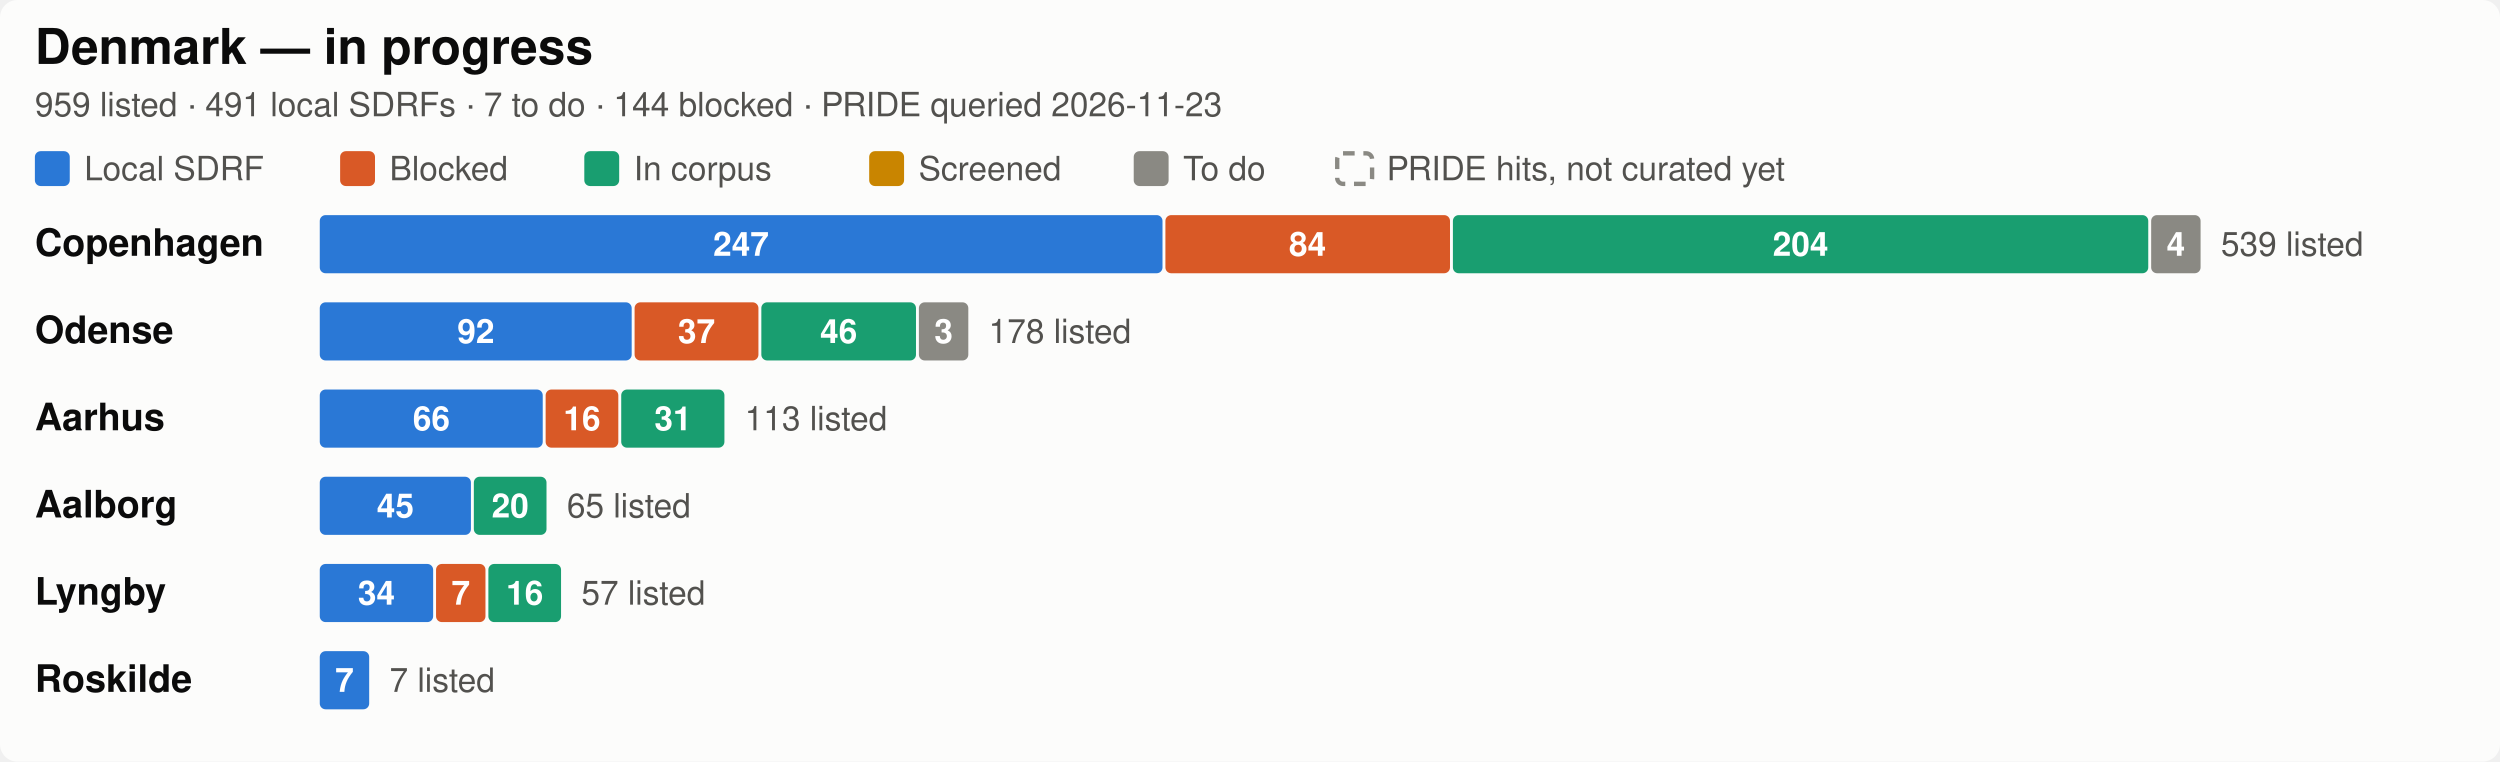
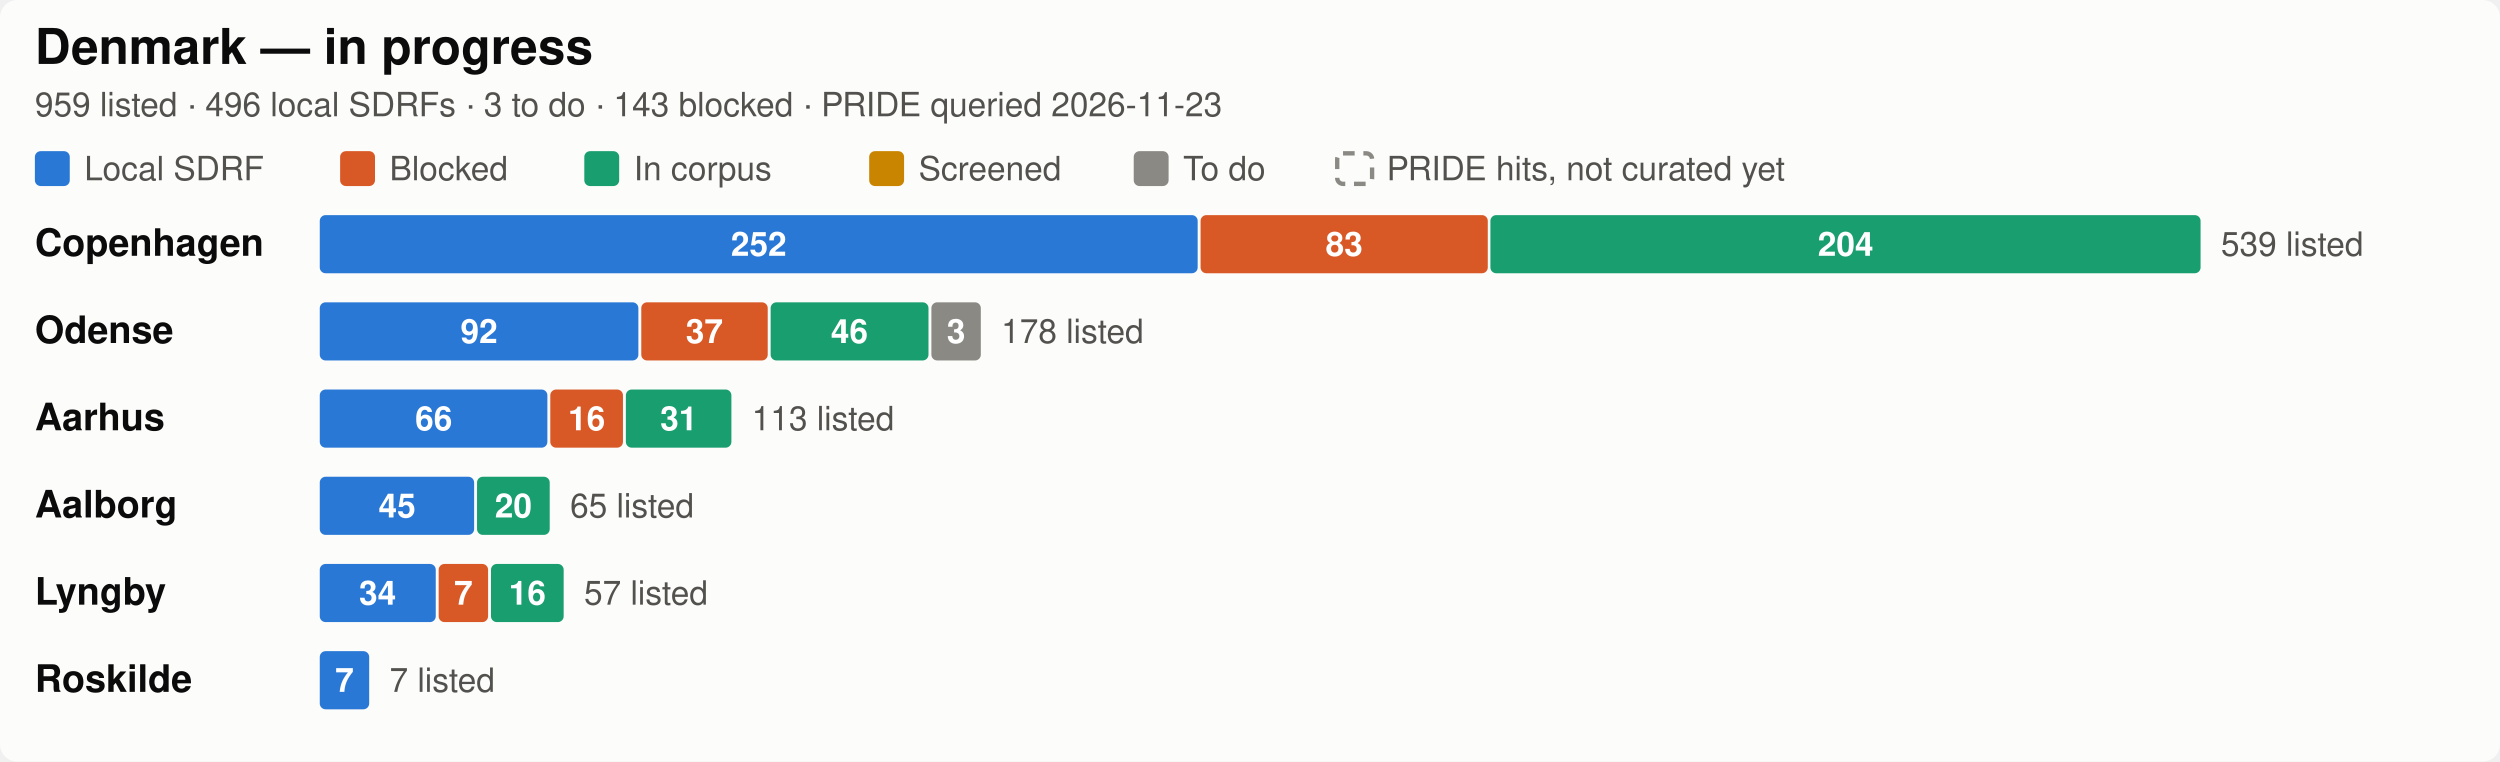
<svg xmlns="http://www.w3.org/2000/svg" width="860" height="262" viewBox="0 0 860 262" role="img" aria-label="Denmark SDRF progress by city">
  <style>
  .bg { fill: #fcfcfb; }
  .title { fill: #0b0b0b; font-size: 17px; font-weight: 600; }
  .city { fill: #0b0b0b; font-size: 13px; font-weight: 600; }
  .sub, .legend, .total, .axis { fill: #52514e; font-size: 11.5px; }
  .seg { font-size: 11.5px; font-weight: 600; fill: #ffffff; font-variant-numeric: tabular-nums; }
  .uncurated { fill: none; stroke: #8a8983; stroke-width: 1.5; stroke-dasharray: 4 3; }
  .grid { stroke: #e8e7e2; stroke-width: 1; }
  text { font-family: -apple-system, "Segoe UI", Helvetica, Arial, sans-serif; }
  .c-annotated { fill: #2a78d6; }
  .c-blocked { fill: #d95926; }
  .c-in_corpus { fill: #199e70; }
  .c-screened { fill: #c98500; }
  .c-todo { fill: #8a8983; }

  @media (prefers-color-scheme: dark) {
    .bg { fill: #1a1a19; }
    .title, .city { fill: #ffffff; }
    .sub, .legend, .total, .axis { fill: #c3c2b7; }
    .uncurated { stroke: #8f8e86; }
    .grid { stroke: #3a3a37; }
    .c-annotated { fill: #3987e5; }
    .c-blocked { fill: #d95926; }
    .c-in_corpus { fill: #199e70; }
    .c-screened { fill: #c98500; }
    .c-todo { fill: #6b6a65; }
  }
</style>
  <rect class="bg" width="860" height="262" rx="6" />
  <text class="title" x="12" y="22">Denmark — in progress</text>
-   <text class="sub" x="12" y="40">959 listed · 491 local SDRFs · 7 to do · 144 blocked · PRIDE queried 2026-11-23</text>
+   <text class="sub" x="12" y="40">959 listed · 496 local SDRFs · 3 to do · 143 blocked · PRIDE queried 2026-11-23</text>
  <rect class="c-annotated" fill="#2a78d6" x="12" y="52" width="12" height="12" rx="2" />
  <text class="legend" x="29" y="62">Local SDRF</text>
  <rect class="c-blocked" fill="#d95926" x="117" y="52" width="12" height="12" rx="2" />
  <text class="legend" x="134" y="62">Blocked</text>
  <rect class="c-in_corpus" fill="#199e70" x="201" y="52" width="12" height="12" rx="2" />
  <text class="legend" x="218" y="62">In corpus</text>
  <rect class="c-screened" fill="#c98500" x="299" y="52" width="12" height="12" rx="2" />
  <text class="legend" x="316" y="62">Screened</text>
  <rect class="c-todo" fill="#8a8983" x="390" y="52" width="12" height="12" rx="2" />
  <text class="legend" x="407" y="62">To do</text>
  <rect class="uncurated" fill="none" stroke="#8a8983" x="460" y="52.75" width="12" height="10.5" rx="2" />
  <text class="legend" x="477" y="62">PRIDE hits, not curated yet</text>
  <text class="city" x="12" y="88.0">Copenhagen</text>
-   <rect class="c-annotated" fill="#2a78d6" x="110.0" y="74" width="289.9" height="20" rx="2" />
-   <text class="seg" x="254.9" y="88.0" text-anchor="middle">247</text>
-   <rect class="c-blocked" fill="#d95926" x="400.9" y="74" width="97.9" height="20" rx="2" />
-   <text class="seg" x="449.8" y="88.0" text-anchor="middle">84</text>
-   <rect class="c-in_corpus" fill="#199e70" x="499.8" y="74" width="239.2" height="20" rx="2" />
-   <text class="seg" x="619.4" y="88.0" text-anchor="middle">204</text>
-   <rect class="c-todo" fill="#8a8983" x="740.0" y="74" width="17.0" height="20" rx="2" />
-   <text class="seg" x="748.5" y="88.0" text-anchor="middle">4</text>
+   <rect class="c-annotated" fill="#2a78d6" x="110.0" y="74" width="302.0" height="20" rx="2" />
+   <text class="seg" x="261.0" y="88.0" text-anchor="middle">252</text>
+   <rect class="c-blocked" fill="#d95926" x="413.0" y="74" width="98.8" height="20" rx="2" />
+   <text class="seg" x="462.4" y="88.0" text-anchor="middle">83</text>
+   <rect class="c-in_corpus" fill="#199e70" x="512.7" y="74" width="244.3" height="20" rx="2" />
+   <text class="seg" x="634.9" y="88.0" text-anchor="middle">204</text>
  <text class="total" x="764.0" y="88.0">539 listed</text>
  <text class="city" x="12" y="118.0">Odense</text>
-   <rect class="c-annotated" fill="#2a78d6" x="110.0" y="104" width="107.3" height="20" rx="2" />
-   <text class="seg" x="163.7" y="118.0" text-anchor="middle">92</text>
-   <rect class="c-blocked" fill="#d95926" x="218.3" y="104" width="42.6" height="20" rx="2" />
-   <text class="seg" x="239.6" y="118.0" text-anchor="middle">37</text>
-   <rect class="c-in_corpus" fill="#199e70" x="261.9" y="104" width="53.2" height="20" rx="2" />
-   <text class="seg" x="288.5" y="118.0" text-anchor="middle">46</text>
-   <rect class="c-todo" fill="#8a8983" x="316.1" y="104" width="17.0" height="20" rx="2" />
-   <text class="seg" x="324.6" y="118.0" text-anchor="middle">3</text>
-   <text class="total" x="340.1" y="118.0">178 listed</text>
+   <rect class="c-annotated" fill="#2a78d6" x="110.0" y="104" width="109.6" height="20" rx="2" />
+   <text class="seg" x="164.8" y="118.0" text-anchor="middle">92</text>
+   <rect class="c-blocked" fill="#d95926" x="220.6" y="104" width="43.5" height="20" rx="2" />
+   <text class="seg" x="242.3" y="118.0" text-anchor="middle">37</text>
+   <rect class="c-in_corpus" fill="#199e70" x="265.1" y="104" width="54.3" height="20" rx="2" />
+   <text class="seg" x="292.2" y="118.0" text-anchor="middle">46</text>
+   <rect class="c-todo" fill="#8a8983" x="320.4" y="104" width="17.0" height="20" rx="2" />
+   <text class="seg" x="328.9" y="118.0" text-anchor="middle">3</text>
+   <text class="total" x="344.4" y="118.0">178 listed</text>
  <text class="city" x="12" y="148.0">Aarhus</text>
-   <rect class="c-annotated" fill="#2a78d6" x="110.0" y="134" width="76.7" height="20" rx="2" />
-   <text class="seg" x="148.4" y="148.0" text-anchor="middle">66</text>
-   <rect class="c-blocked" fill="#d95926" x="187.7" y="134" width="25.0" height="20" rx="2" />
-   <text class="seg" x="200.2" y="148.0" text-anchor="middle">16</text>
-   <rect class="c-in_corpus" fill="#199e70" x="213.7" y="134" width="35.5" height="20" rx="2" />
-   <text class="seg" x="231.5" y="148.0" text-anchor="middle">31</text>
-   <text class="total" x="256.2" y="148.0">113 listed</text>
+   <rect class="c-annotated" fill="#2a78d6" x="110.0" y="134" width="78.3" height="20" rx="2" />
+   <text class="seg" x="149.2" y="148.0" text-anchor="middle">66</text>
+   <rect class="c-blocked" fill="#d95926" x="189.3" y="134" width="25.0" height="20" rx="2" />
+   <text class="seg" x="201.8" y="148.0" text-anchor="middle">16</text>
+   <rect class="c-in_corpus" fill="#199e70" x="215.3" y="134" width="36.3" height="20" rx="2" />
+   <text class="seg" x="233.5" y="148.0" text-anchor="middle">31</text>
+   <text class="total" x="258.6" y="148.0">113 listed</text>
  <text class="city" x="12" y="178.0">Aalborg</text>
-   <rect class="c-annotated" fill="#2a78d6" x="110.0" y="164" width="52.0" height="20" rx="2" />
-   <text class="seg" x="136.0" y="178.0" text-anchor="middle">45</text>
-   <rect class="c-in_corpus" fill="#199e70" x="163.0" y="164" width="25.0" height="20" rx="2" />
-   <text class="seg" x="175.5" y="178.0" text-anchor="middle">20</text>
-   <text class="total" x="195.0" y="178.0">65 listed</text>
+   <rect class="c-annotated" fill="#2a78d6" x="110.0" y="164" width="53.1" height="20" rx="2" />
+   <text class="seg" x="136.6" y="178.0" text-anchor="middle">45</text>
+   <rect class="c-in_corpus" fill="#199e70" x="164.1" y="164" width="25.0" height="20" rx="2" />
+   <text class="seg" x="176.6" y="178.0" text-anchor="middle">20</text>
+   <text class="total" x="196.1" y="178.0">65 listed</text>
  <text class="city" x="12" y="208.0">Lyngby</text>
-   <rect class="c-annotated" fill="#2a78d6" x="110.0" y="194" width="39.0" height="20" rx="2" />
-   <text class="seg" x="129.5" y="208.0" text-anchor="middle">34</text>
-   <rect class="c-blocked" fill="#d95926" x="150.0" y="194" width="17.0" height="20" rx="2" />
-   <text class="seg" x="158.5" y="208.0" text-anchor="middle">7</text>
-   <rect class="c-in_corpus" fill="#199e70" x="168.0" y="194" width="25.0" height="20" rx="2" />
-   <text class="seg" x="180.5" y="208.0" text-anchor="middle">16</text>
-   <text class="total" x="200.0" y="208.0">57 listed</text>
+   <rect class="c-annotated" fill="#2a78d6" x="110.0" y="194" width="39.9" height="20" rx="2" />
+   <text class="seg" x="129.9" y="208.0" text-anchor="middle">34</text>
+   <rect class="c-blocked" fill="#d95926" x="150.9" y="194" width="17.0" height="20" rx="2" />
+   <text class="seg" x="159.4" y="208.0" text-anchor="middle">7</text>
+   <rect class="c-in_corpus" fill="#199e70" x="168.9" y="194" width="25.0" height="20" rx="2" />
+   <text class="seg" x="181.4" y="208.0" text-anchor="middle">16</text>
+   <text class="total" x="200.9" y="208.0">57 listed</text>
  <text class="city" x="12" y="238.0">Roskilde</text>
  <rect class="c-annotated" fill="#2a78d6" x="110.0" y="224" width="17.0" height="20" rx="2" />
  <text class="seg" x="118.5" y="238.0" text-anchor="middle">7</text>
  <text class="total" x="134.0" y="238.0">7 listed</text>
</svg>
